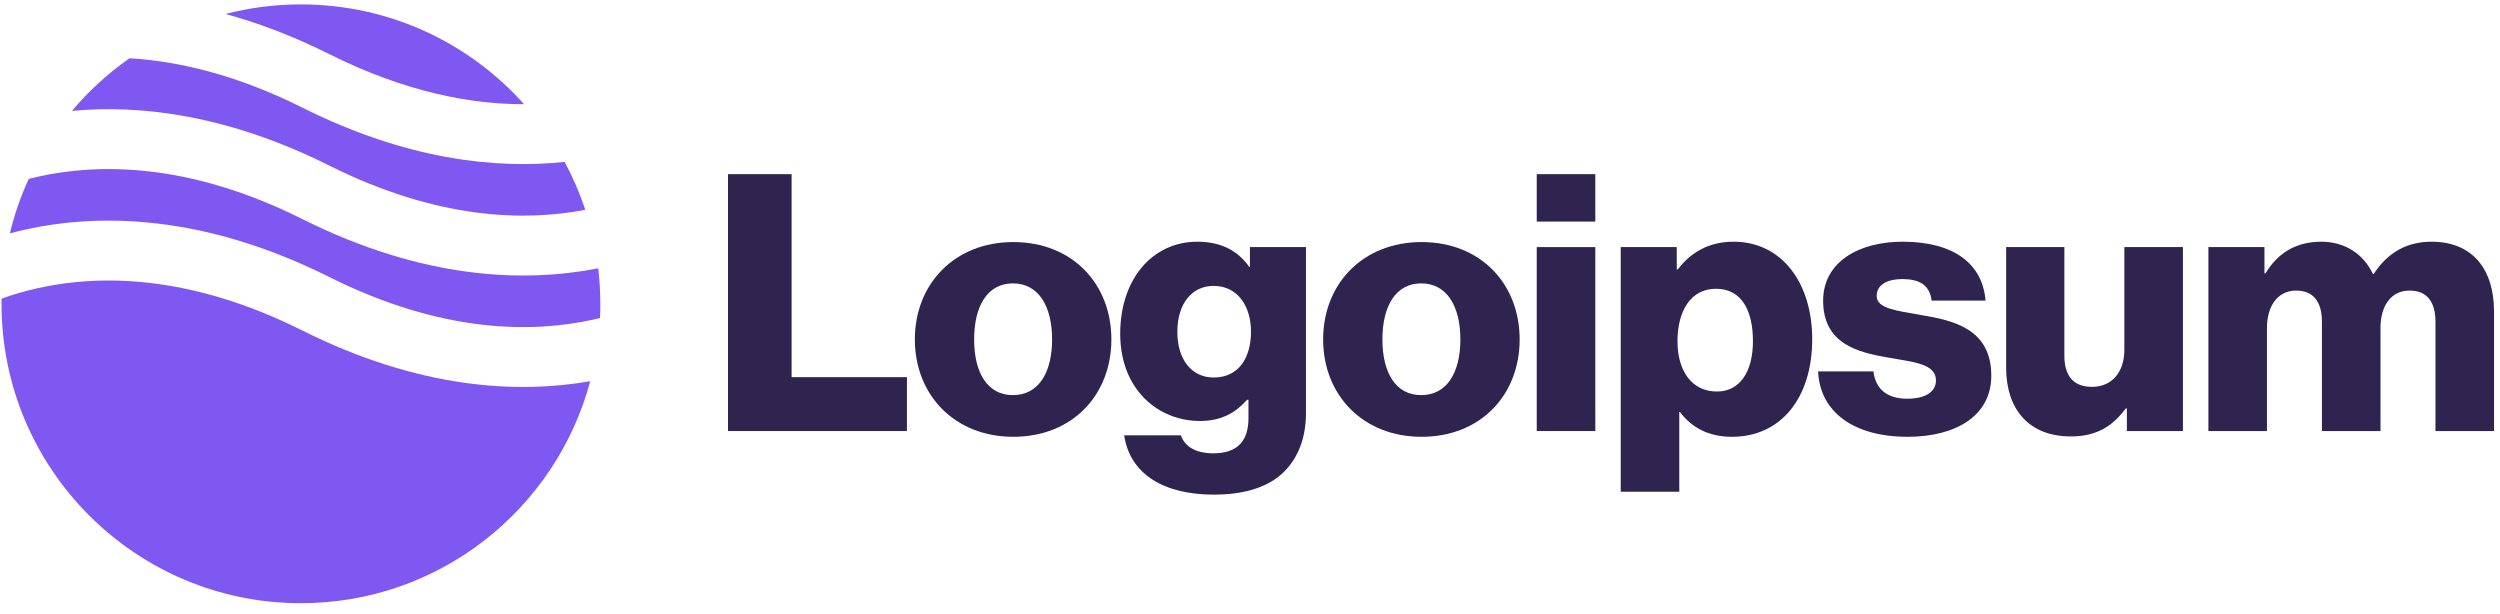
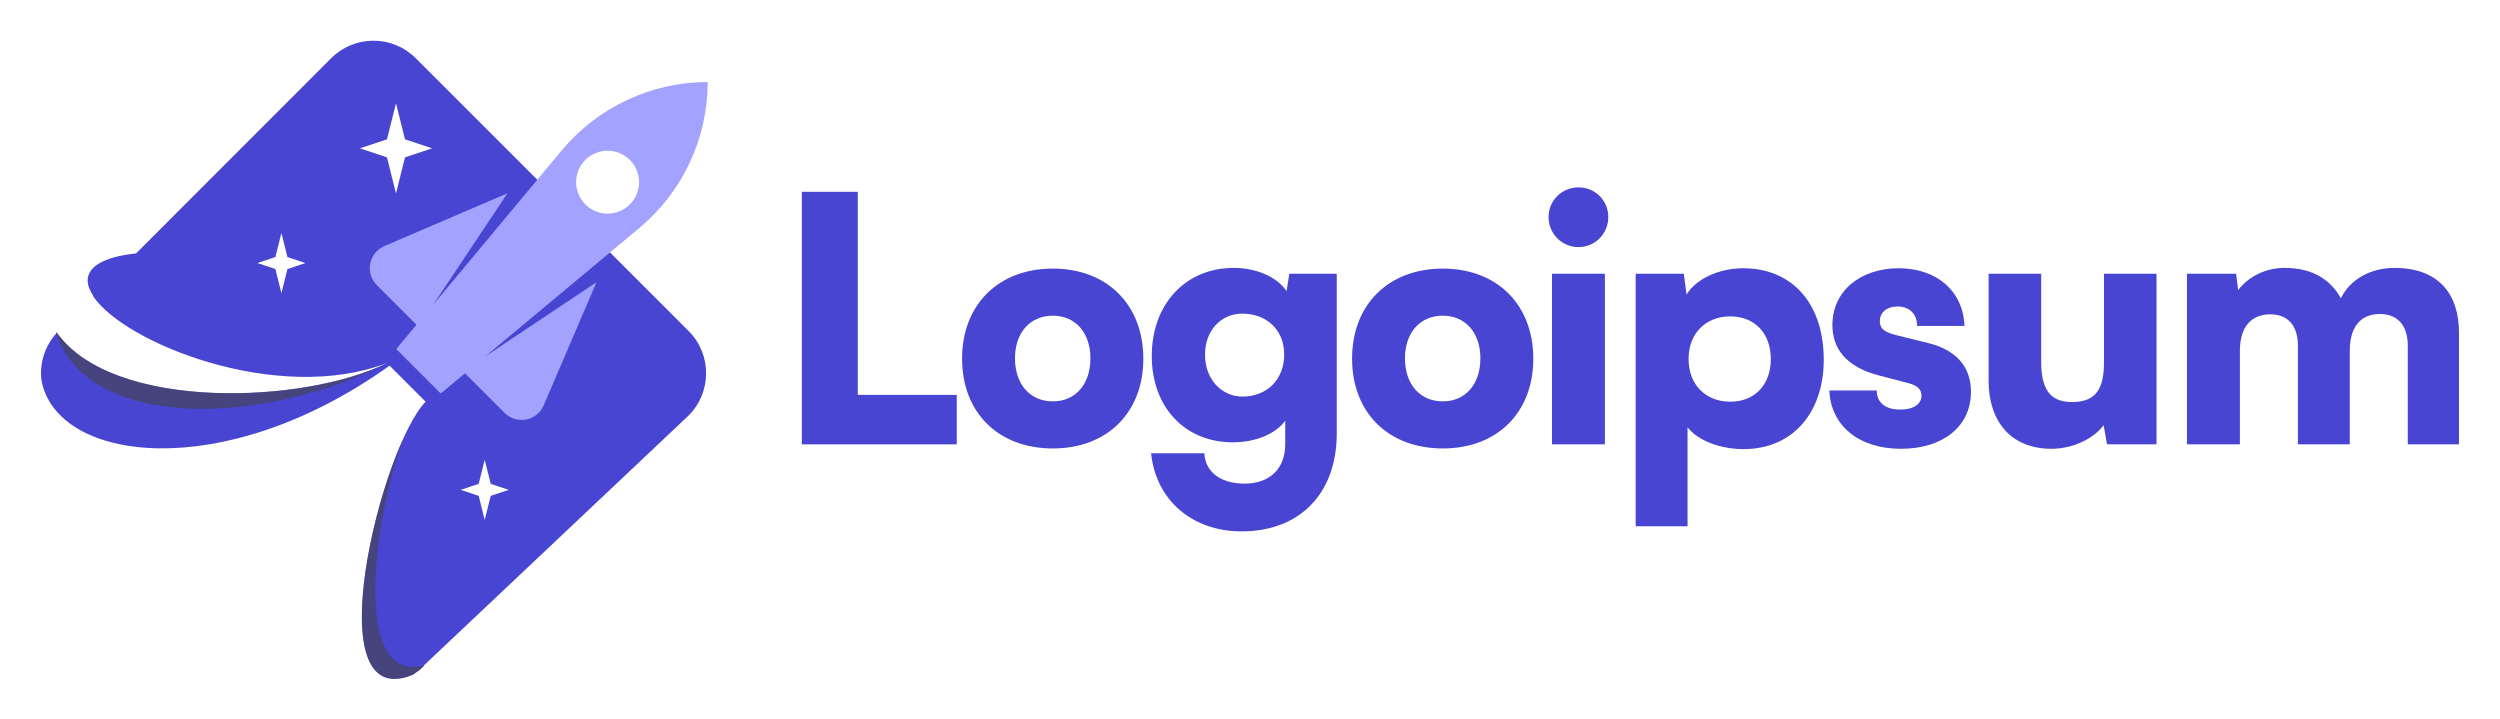
- <svg xmlns="http://www.w3.org/2000/svg" id="logo-51" width="167" height="41" viewBox="0 0 167 41" fill="none">
-   <path d="M48.631 28.794H60.583V25.194H52.879V11.634H48.631V28.794Z" class="cneutral" fill="#2F234F" />
-   <path d="M67.664 26.394C65.96 26.394 65.072 24.906 65.072 22.674C65.072 20.442 65.96 18.93 67.664 18.93C69.368 18.93 70.28 20.442 70.28 22.674C70.28 24.906 69.368 26.394 67.664 26.394ZM67.688 29.178C71.648 29.178 74.24 26.37 74.24 22.674C74.24 18.978 71.648 16.17 67.688 16.17C63.752 16.17 61.112 18.978 61.112 22.674C61.112 26.37 63.752 29.178 67.688 29.178Z" class="cneutral" fill="#2F234F" />
-   <path d="M81.094 33.042C82.918 33.042 84.526 32.634 85.606 31.674C86.59 30.786 87.238 29.442 87.238 27.594V16.506H83.494V17.826H83.446C82.726 16.794 81.622 16.146 79.99 16.146C76.942 16.146 74.83 18.69 74.83 22.29C74.83 26.058 77.398 28.122 80.158 28.122C81.646 28.122 82.582 27.522 83.302 26.706H83.398V27.93C83.398 29.418 82.702 30.282 81.046 30.282C79.75 30.282 79.102 29.73 78.886 29.082H75.094C75.478 31.65 77.71 33.042 81.094 33.042ZM81.07 25.218C79.606 25.218 78.646 24.018 78.646 22.17C78.646 20.298 79.606 19.098 81.07 19.098C82.702 19.098 83.566 20.49 83.566 22.146C83.566 23.874 82.774 25.218 81.07 25.218Z" class="cneutral" fill="#2F234F" />
-   <path d="M94.937 26.394C93.233 26.394 92.345 24.906 92.345 22.674C92.345 20.442 93.233 18.93 94.937 18.93C96.641 18.93 97.553 20.442 97.553 22.674C97.553 24.906 96.641 26.394 94.937 26.394ZM94.961 29.178C98.921 29.178 101.513 26.37 101.513 22.674C101.513 18.978 98.921 16.17 94.961 16.17C91.025 16.17 88.385 18.978 88.385 22.674C88.385 26.37 91.025 29.178 94.961 29.178Z" class="cneutral" fill="#2F234F" />
-   <path d="M102.655 28.794H106.567V16.506H102.655V28.794ZM102.655 14.802H106.567V11.634H102.655V14.802Z" class="cneutral" fill="#2F234F" />
-   <path d="M108.264 32.85H112.176V27.522H112.224C112.992 28.554 114.12 29.178 115.704 29.178C118.92 29.178 121.056 26.634 121.056 22.65C121.056 18.954 119.064 16.146 115.8 16.146C114.12 16.146 112.92 16.89 112.08 17.994H112.008V16.506H108.264V32.85ZM114.696 26.154C113.016 26.154 112.056 24.786 112.056 22.794C112.056 20.802 112.92 19.29 114.624 19.29C116.304 19.29 117.096 20.682 117.096 22.794C117.096 24.882 116.184 26.154 114.696 26.154Z" class="cneutral" fill="#2F234F" />
-   <path d="M127.426 29.178C130.642 29.178 133.018 27.786 133.018 25.098C133.018 21.954 130.474 21.402 128.314 21.042C126.754 20.754 125.362 20.634 125.362 19.77C125.362 19.002 126.106 18.642 127.066 18.642C128.146 18.642 128.89 18.978 129.034 20.082H132.634C132.442 17.658 130.57 16.146 127.09 16.146C124.186 16.146 121.786 17.49 121.786 20.082C121.786 22.962 124.066 23.538 126.202 23.898C127.834 24.186 129.322 24.306 129.322 25.41C129.322 26.202 128.578 26.634 127.402 26.634C126.106 26.634 125.29 26.034 125.146 24.81H121.45C121.57 27.522 123.826 29.178 127.426 29.178Z" class="cneutral" fill="#2F234F" />
-   <path d="M138.331 29.154C140.035 29.154 141.115 28.482 142.003 27.282H142.075V28.794H145.819V16.506H141.907V23.37C141.907 24.834 141.091 25.842 139.747 25.842C138.499 25.842 137.899 25.098 137.899 23.754V16.506H134.011V24.57C134.011 27.306 135.499 29.154 138.331 29.154Z" class="cneutral" fill="#2F234F" />
-   <path d="M147.521 28.794H151.433V21.906C151.433 20.442 152.153 19.41 153.377 19.41C154.553 19.41 155.105 20.178 155.105 21.498V28.794H159.017V21.906C159.017 20.442 159.713 19.41 160.961 19.41C162.137 19.41 162.689 20.178 162.689 21.498V28.794H166.601V20.802C166.601 18.042 165.209 16.146 162.425 16.146C160.841 16.146 159.521 16.818 158.561 18.306H158.513C157.889 16.986 156.665 16.146 155.057 16.146C153.281 16.146 152.105 16.986 151.337 18.258H151.265V16.506H147.521V28.794Z" class="cneutral" fill="#2F234F" />
-   <path fill-rule="evenodd" clip-rule="evenodd" d="M8.654 3.891C7.224 4.892 5.93 6.075 4.807 7.406C9.396 6.98 15.227 7.676 21.996 11.06C29.224 14.675 35.045 14.797 39.096 14.015C38.729 12.902 38.266 11.833 37.718 10.816C33.08 11.305 27.135 10.658 20.207 7.194C15.807 4.994 11.929 4.088 8.654 3.891ZM35.009 6.96C31.347 2.869 26.025 0.294 20.101 0.294C18.362 0.294 16.674 0.516 15.065 0.933C17.244 1.528 19.559 2.398 21.996 3.616C27.068 6.152 31.448 6.969 35.009 6.96ZM39.962 17.922C35.068 18.888 28.31 18.69 20.207 14.638C12.631 10.85 6.602 10.898 2.535 11.802C2.325 11.848 2.12 11.897 1.92 11.948C1.388 13.106 0.963 14.324 0.658 15.588C0.984 15.501 1.32 15.418 1.668 15.341C6.601 14.245 13.572 14.293 21.996 18.505C29.572 22.293 35.601 22.245 39.668 21.341C39.807 21.31 39.944 21.278 40.079 21.245C40.094 20.93 40.101 20.613 40.101 20.294C40.101 19.491 40.054 18.7 39.962 17.922ZM39.426 25.466C34.58 26.313 28.018 25.988 20.207 22.082C12.631 18.295 6.602 18.342 2.535 19.246C1.633 19.447 0.821 19.691 0.104 19.949C0.102 20.063 0.101 20.178 0.101 20.294C0.101 31.339 9.056 40.294 20.101 40.294C29.358 40.294 37.147 34.005 39.426 25.466Z" class="ccustom" fill="#7F57F1" />
+ <svg xmlns="http://www.w3.org/2000/svg" id="logo-33" width="160" height="46" viewBox="0 0 160 46" fill="none">
+   <path fill-rule="evenodd" clip-rule="evenodd" d="M26.605 3.724C25.111 2.231 22.689 2.232 21.196 3.725L8.735 16.192L8.724 16.189L8.685 16.193C8.701 16.201 8.717 16.208 8.733 16.216C6.547 16.445 5.619 17.102 5.609 17.946C5.613 18.259 5.741 18.598 5.978 18.95L5.966 18.962C7.954 21.959 17.799 25.913 24.764 23.234C19.544 25.844 7.25 26.361 3.64 21.294C2.855 22.142 2.527 23.257 2.651 24.328C3.605 29.585 14.269 31.02 24.933 23.402L27.241 25.71C24.369 28.66 20.128 45.797 26.43 43.18C26.58 43.079 26.707 42.988 26.879 42.857L27.16 42.592C27.144 42.596 27.128 42.6 27.112 42.604L43.992 26.668C45.559 25.188 45.595 22.706 44.07 21.183L26.605 3.724ZM24.766 8.917L25.343 6.61L25.92 8.917L27.651 9.494L25.92 10.071L25.343 12.379L24.766 10.071L23.036 9.494L24.766 8.917ZM17.625 16.451L18.01 14.912L18.395 16.451L19.549 16.835L18.395 17.22L18.01 18.759L17.625 17.22L16.472 16.835L17.625 16.451ZM31.021 29.428L30.637 30.966L29.483 31.351L30.637 31.735L31.021 33.274L31.406 31.735L32.56 31.351L31.406 30.966L31.021 29.428Z" class="ccustom" fill="#4845D2" />
+   <path d="M54.898 12.275H51.316V28.439H61.232V25.272H54.898V12.275Z" class="ccustom" fill="#4845D2" />
+   <path d="M61.574 22.956C61.574 26.407 63.89 28.701 67.384 28.701C70.857 28.701 73.173 26.407 73.173 22.956C73.173 19.505 70.857 17.19 67.384 17.19C63.89 17.19 61.574 19.505 61.574 22.956ZM64.96 22.934C64.96 21.296 65.921 20.204 67.384 20.204C68.826 20.204 69.787 21.296 69.787 22.934C69.787 24.595 68.826 25.687 67.384 25.687C65.921 25.687 64.96 24.595 64.96 22.934Z" class="ccustom" fill="#4845D2" />
+   <path d="M73.714 22.782C73.714 26.08 75.854 28.308 78.89 28.308C80.354 28.308 81.621 27.783 82.254 26.932V28.439C82.254 29.946 81.315 30.951 79.655 30.951C78.169 30.951 77.143 30.252 77.077 29.007H73.67C73.976 31.999 76.291 34.008 79.458 34.008C83.193 34.008 85.552 31.584 85.552 27.74V17.518H82.516L82.341 18.631C81.73 17.736 80.441 17.146 78.956 17.146C75.898 17.146 73.714 19.44 73.714 22.782ZM77.121 22.694C77.121 21.122 78.17 20.073 79.502 20.073C81.053 20.073 82.189 21.1 82.189 22.694C82.189 24.289 81.075 25.381 79.524 25.381C78.191 25.381 77.121 24.289 77.121 22.694Z" class="ccustom" fill="#4845D2" />
+   <path d="M86.533 22.956C86.533 26.407 88.848 28.701 92.343 28.701C95.816 28.701 98.131 26.407 98.131 22.956C98.131 19.505 95.816 17.19 92.343 17.19C88.848 17.19 86.533 19.505 86.533 22.956ZM89.918 22.934C89.918 21.296 90.879 20.204 92.343 20.204C93.784 20.204 94.745 21.296 94.745 22.934C94.745 24.595 93.784 25.687 92.343 25.687C90.879 25.687 89.918 24.595 89.918 22.934Z" class="ccustom" fill="#4845D2" />
+   <path d="M101.031 15.814C102.079 15.814 102.931 14.962 102.931 13.892C102.931 12.822 102.079 11.992 101.031 11.992C99.961 11.992 99.109 12.822 99.109 13.892C99.109 14.962 99.961 15.814 101.031 15.814ZM99.327 28.439H102.713V17.518H99.327V28.439Z" class="ccustom" fill="#4845D2" />
+   <path d="M104.683 33.681H108.003V27.347C108.637 28.177 110.078 28.744 111.586 28.744C114.84 28.744 116.806 26.255 116.718 22.803C116.631 19.287 114.6 17.168 111.564 17.168C110.013 17.168 108.55 17.845 107.938 18.85L107.763 17.518H104.683V33.681ZM108.069 22.978C108.069 21.34 109.161 20.248 110.734 20.248C112.328 20.248 113.333 21.362 113.333 22.978C113.333 24.595 112.328 25.708 110.734 25.708C109.161 25.708 108.069 24.616 108.069 22.978Z" class="ccustom" fill="#4845D2" />
+   <path d="M117.077 24.988C117.164 27.194 118.912 28.723 121.664 28.723C124.307 28.723 126.142 27.325 126.142 25.075C126.142 23.459 125.18 22.388 123.389 21.952L121.445 21.471C120.746 21.296 120.31 21.122 120.31 20.554C120.31 19.986 120.768 19.614 121.445 19.614C122.21 19.614 122.712 20.117 122.69 20.86H125.727C125.639 18.588 123.914 17.168 121.511 17.168C119.086 17.168 117.274 18.61 117.274 20.794C117.274 22.257 118.082 23.459 120.244 24.027L122.166 24.529C122.734 24.682 122.974 24.944 122.974 25.315C122.974 25.861 122.472 26.211 121.62 26.211C120.637 26.211 120.113 25.752 120.113 24.988H117.077Z" class="ccustom" fill="#4845D2" />
+   <path d="M131.29 28.723C132.623 28.723 133.955 28.111 134.632 27.215L134.851 28.439H138.018V17.518H134.654V23.197C134.654 24.835 134.173 25.73 132.623 25.73C131.421 25.73 130.635 25.184 130.635 23.153V17.518H127.271V24.376C127.271 26.975 128.713 28.723 131.29 28.723Z" class="ccustom" fill="#4845D2" />
+   <path d="M143.352 28.439V22.476C143.352 20.641 144.335 20.117 145.296 20.117C146.366 20.117 147.065 20.772 147.065 22.126V28.439H150.385V22.476C150.385 20.619 151.346 20.095 152.307 20.095C153.377 20.095 154.098 20.75 154.098 22.126V28.439H157.375V21.296C157.375 18.806 156.064 17.146 153.246 17.146C151.674 17.146 150.385 17.911 149.817 19.09C149.162 17.911 148.026 17.146 146.213 17.146C145.012 17.146 143.898 17.692 143.243 18.566L143.112 17.518H139.966V28.439H143.352Z" class="ccustom" fill="#4845D2" />
+   <path fill-rule="evenodd" clip-rule="evenodd" d="M45.292 5.251C41.683 5.251 38.261 6.854 35.95 9.626L27.732 19.489L32.477 12.37L24.599 15.747C23.599 16.175 23.348 17.479 24.118 18.249L26.653 20.784L25.358 22.337L28.206 25.185L29.759 23.89L32.294 26.425C33.064 27.195 34.368 26.944 34.796 25.944L38.173 18.066L31.054 22.812L40.917 14.592C43.689 12.282 45.292 8.86 45.292 5.251ZM37.461 13.082C38.247 13.869 39.522 13.869 40.309 13.082C41.095 12.296 41.095 11.021 40.309 10.235C39.522 9.448 38.247 9.448 37.461 10.235C36.675 11.021 36.675 12.296 37.461 13.082Z" class="ccompli2" fill="#A3A2FF" />
+   <path opacity="0.6" d="M3.548 21.161C5.433 27.621 16.897 27.284 24.761 23.235C19.495 25.866 7.037 26.369 3.548 21.161Z" fill="#424242" />
+   <path opacity="0.6" d="M26.43 43.18C21.119 45.385 23.296 33.565 25.83 28.024C23.983 32.949 22.405 43.804 27.16 42.592L26.879 42.857C26.707 42.988 26.58 43.079 26.43 43.18Z" fill="#424242" />
</svg>
